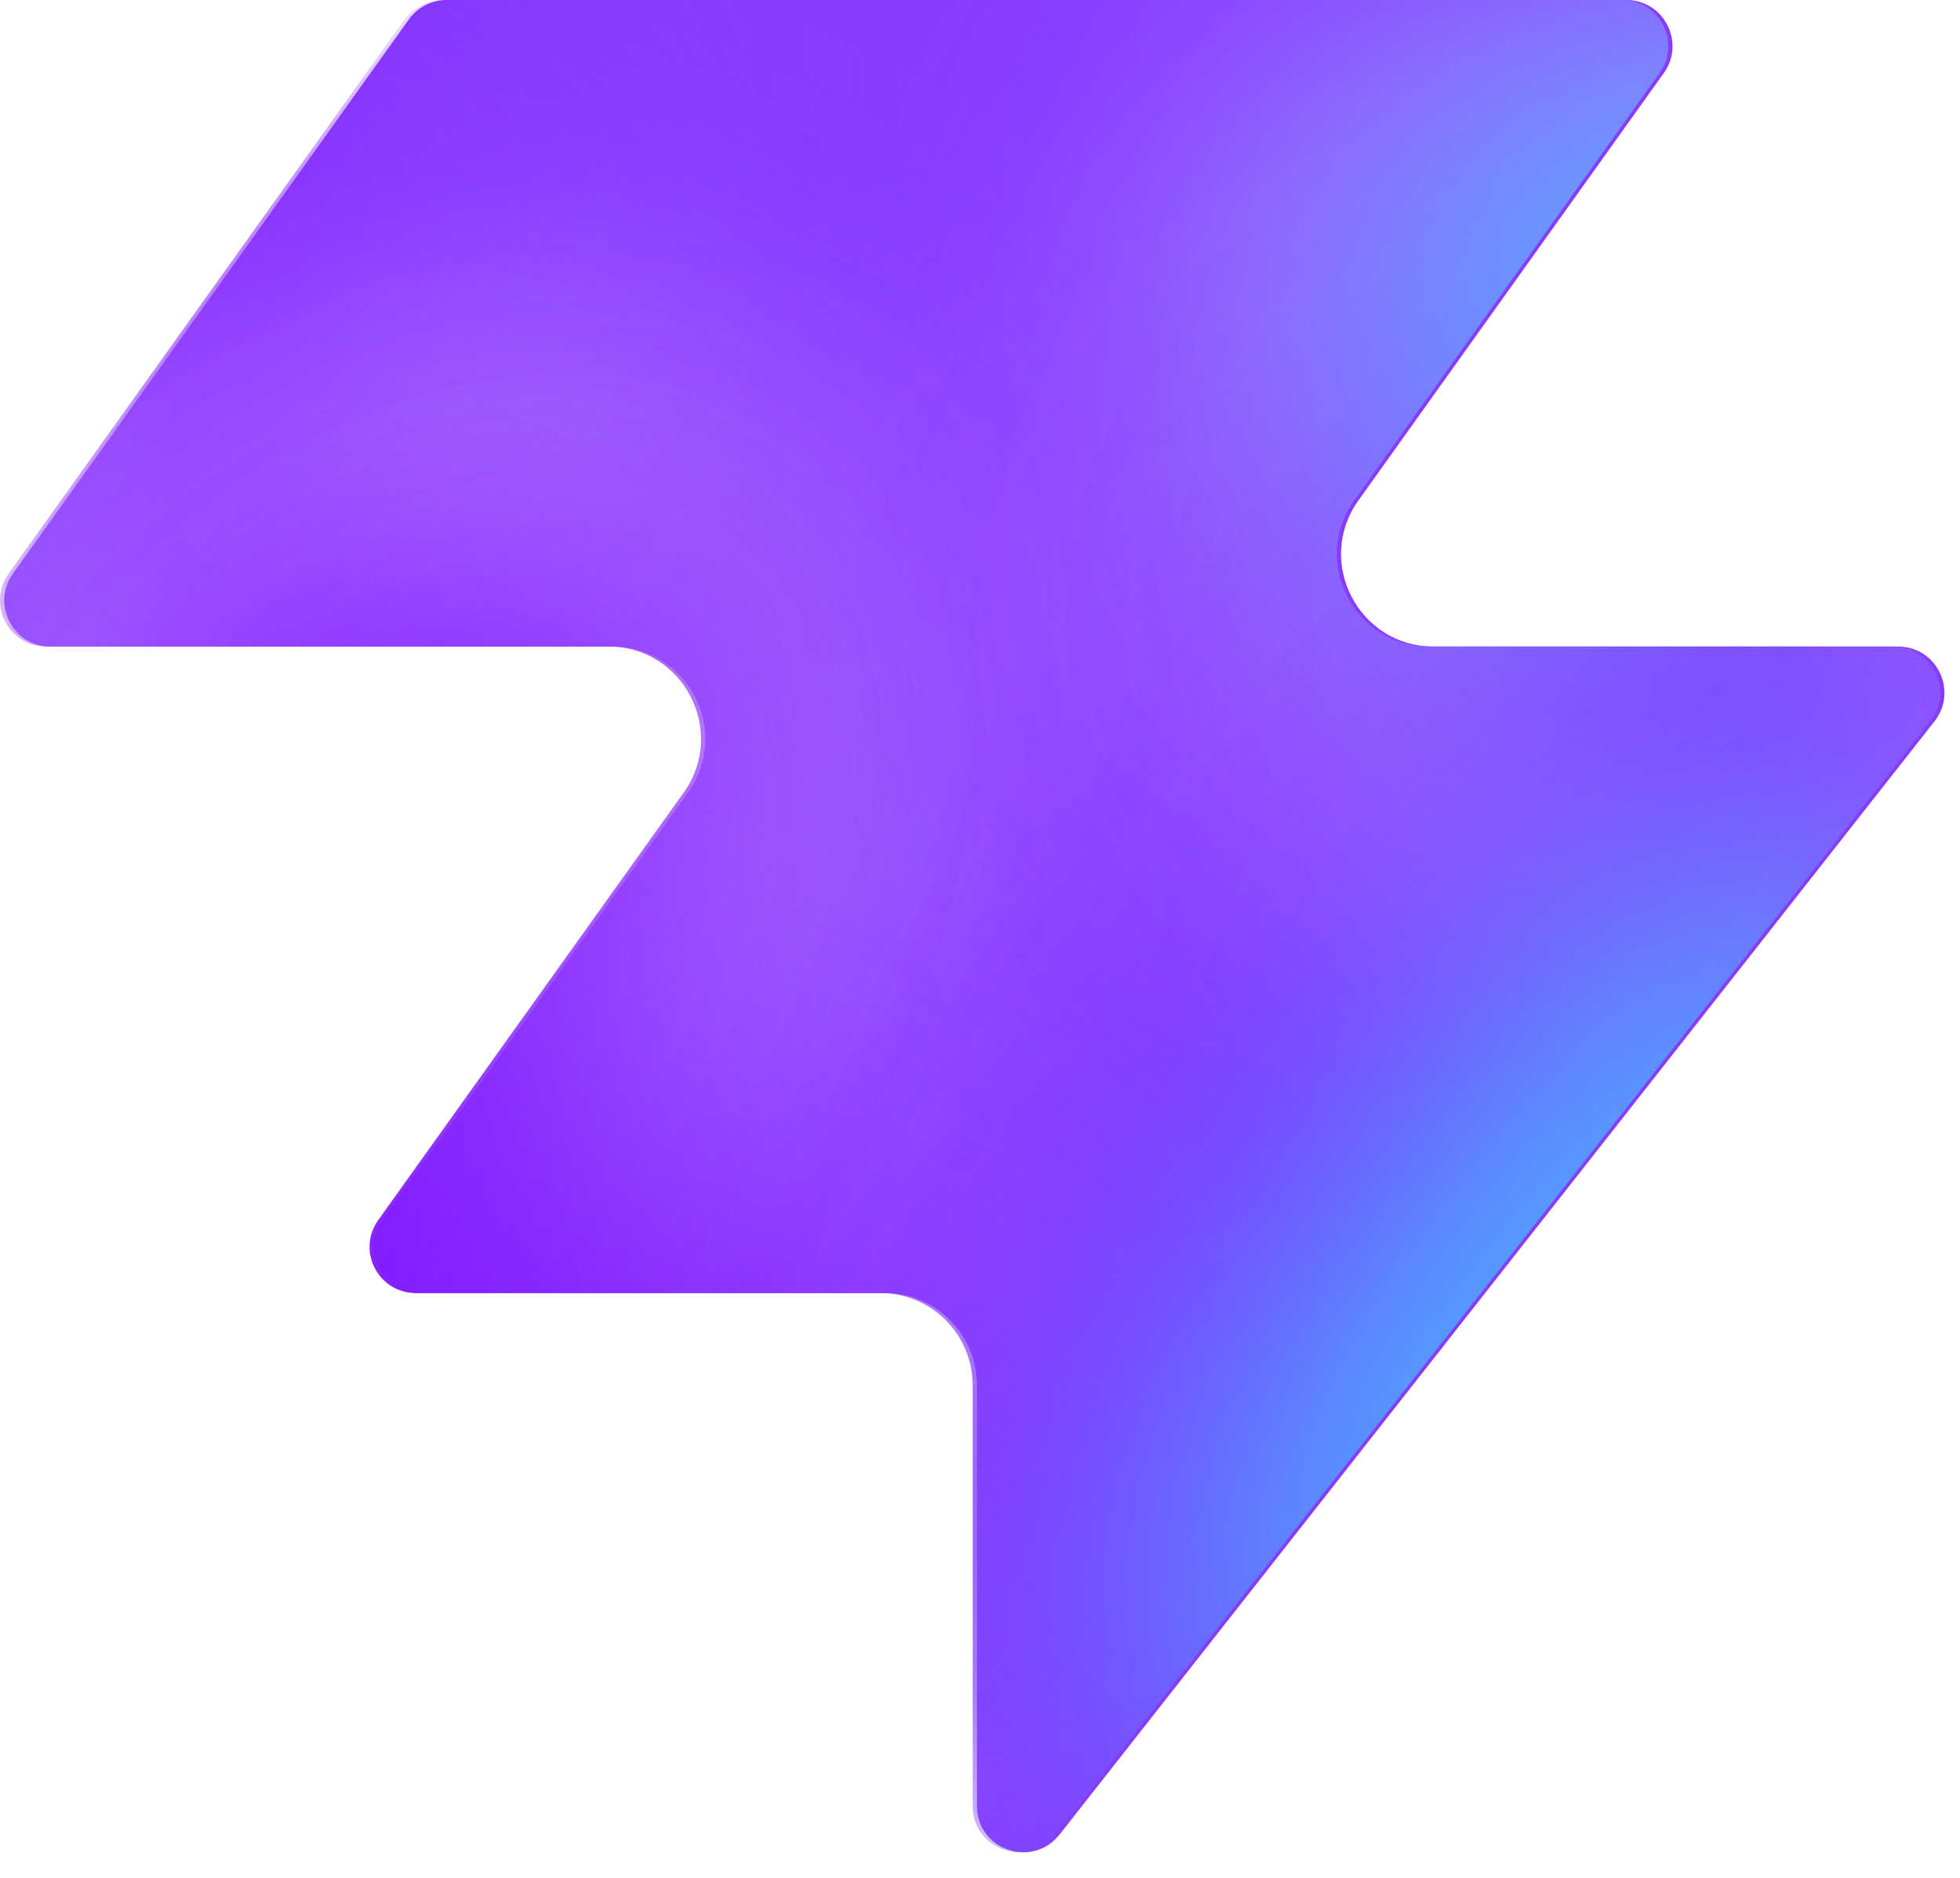
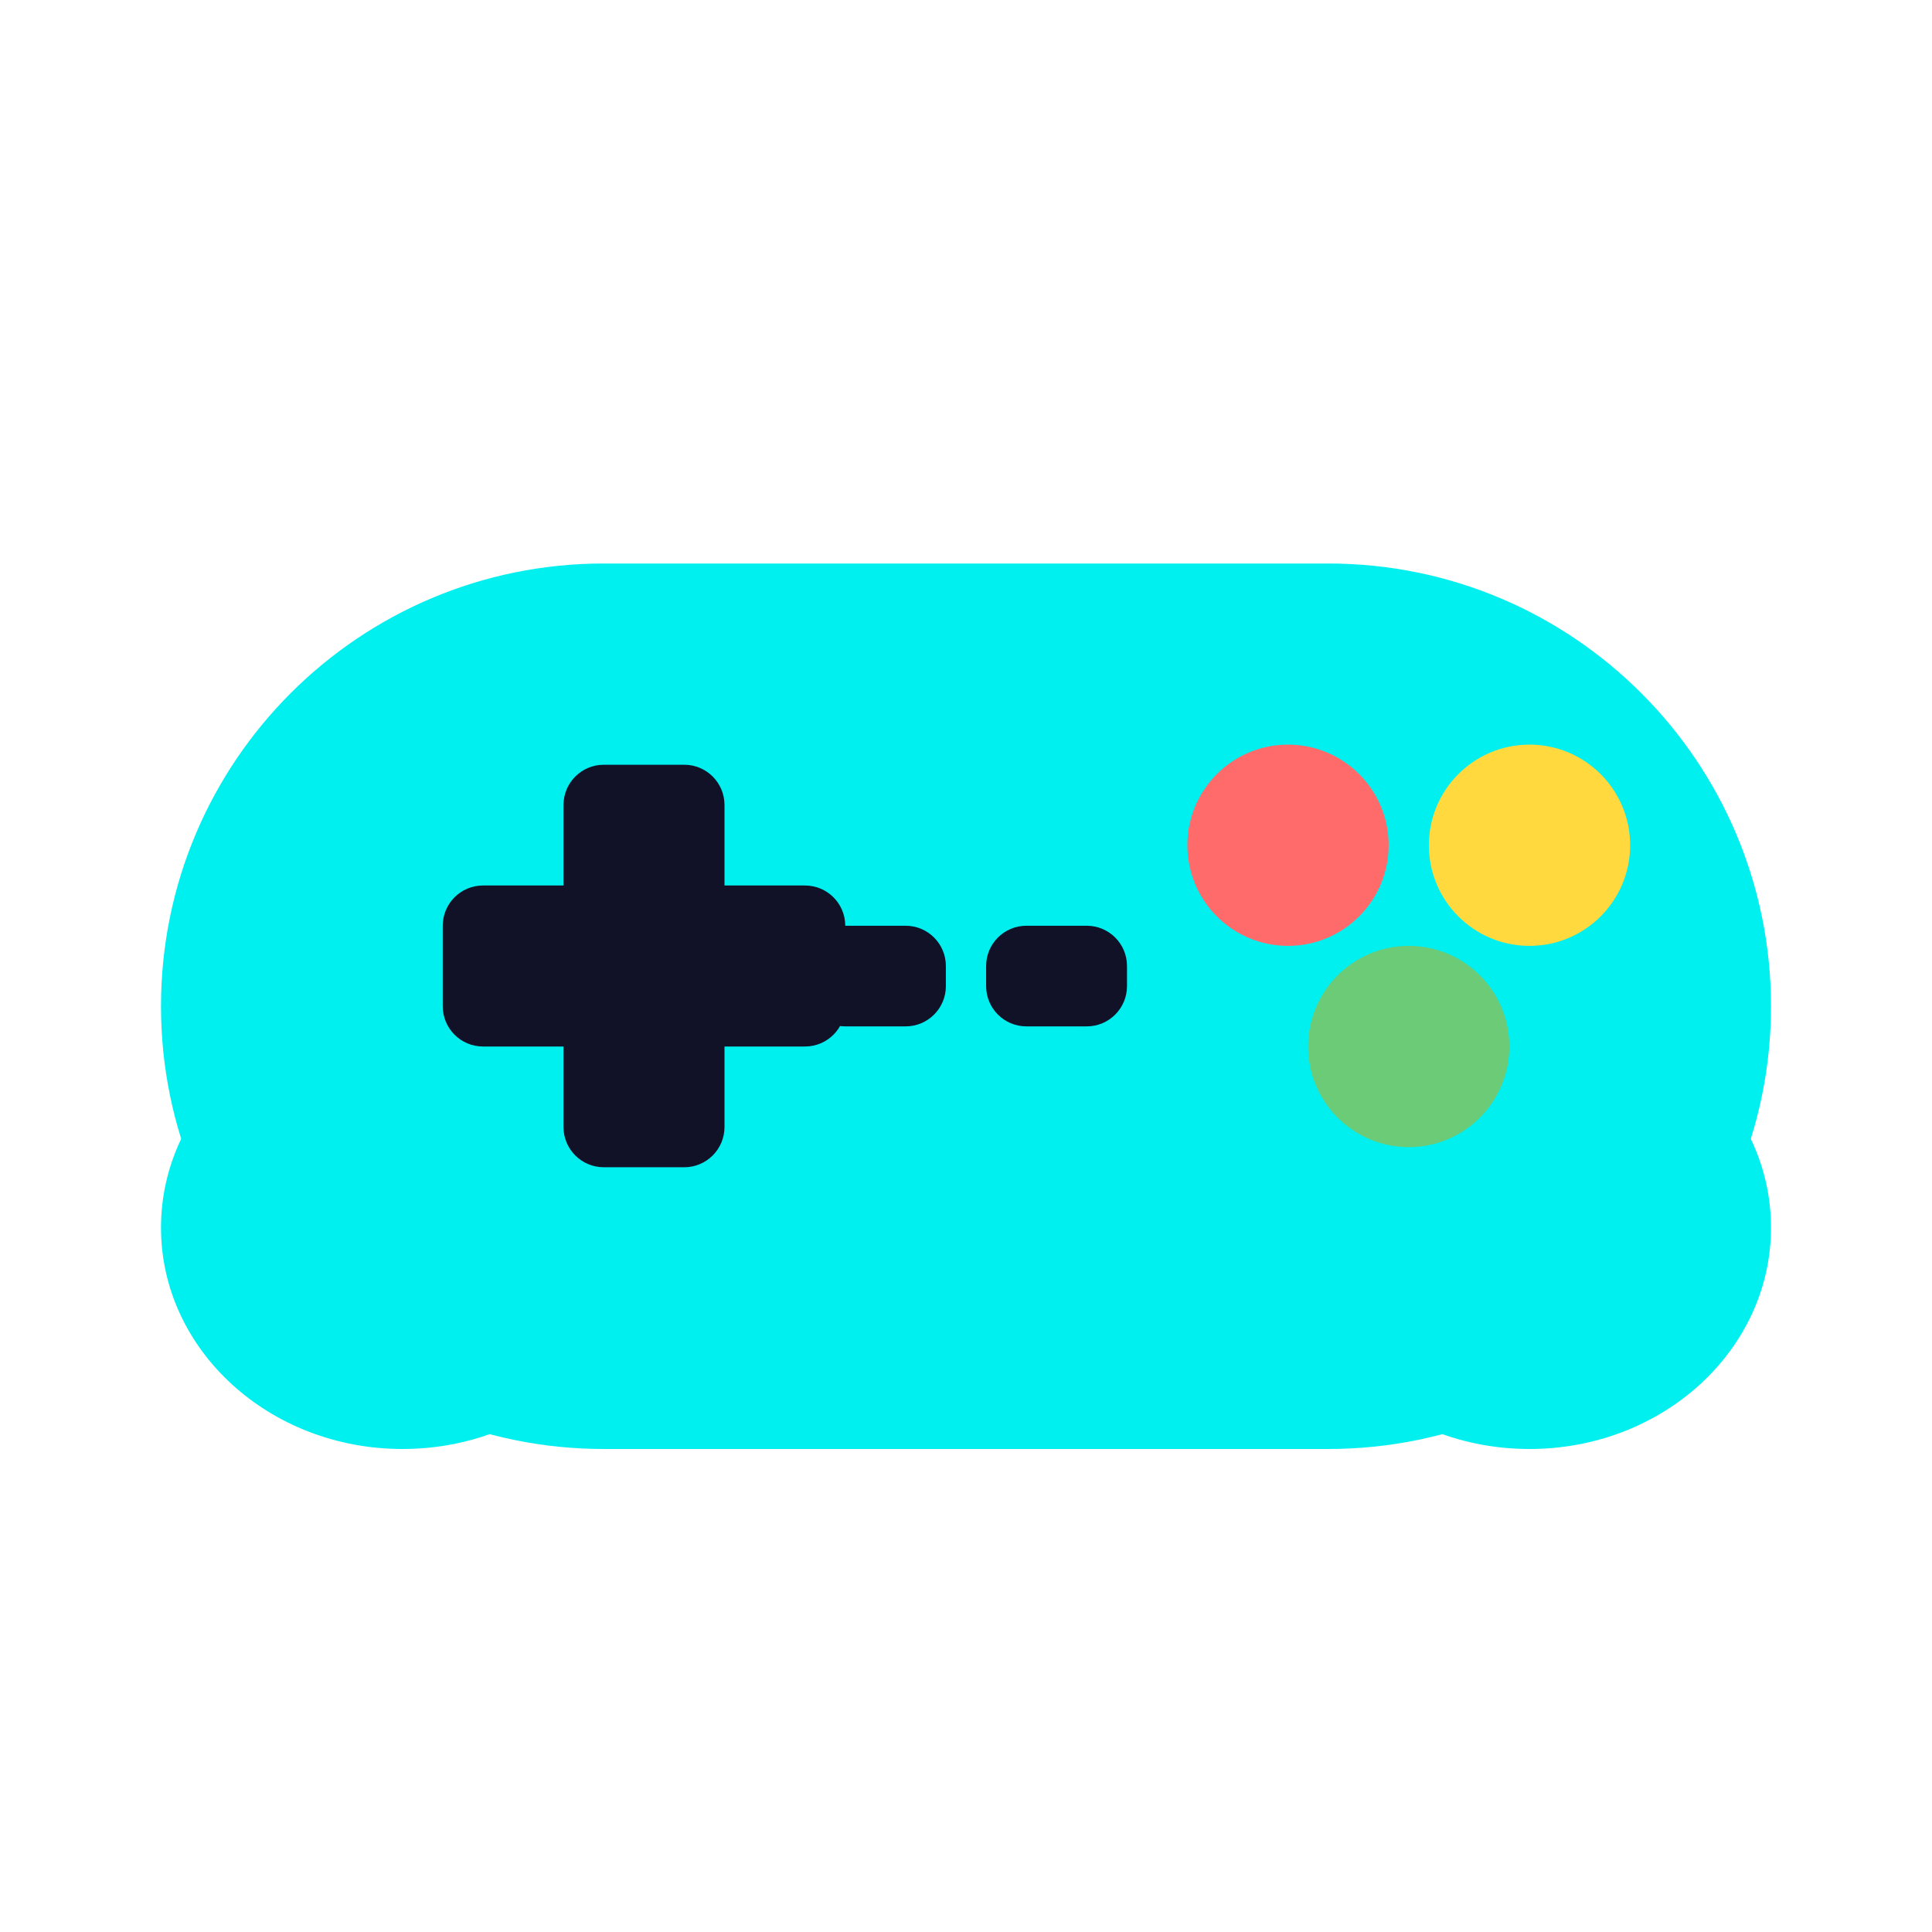
- <svg xmlns="http://www.w3.org/2000/svg" width="48" height="46" fill="none" viewBox="0 0 48 46">
-   <path fill="#863bff" d="M25.946 44.938c-.664.845-2.021.375-2.021-.698V33.937a2.26 2.26 0 0 0-2.262-2.262H10.287c-.92 0-1.456-1.04-.92-1.788l7.48-10.471c1.07-1.497 0-3.578-1.842-3.578H1.237c-.92 0-1.456-1.04-.92-1.788L10.013.474c.214-.297.556-.474.92-.474h28.894c.92 0 1.456 1.04.92 1.788l-7.48 10.471c-1.07 1.498 0 3.579 1.842 3.579h11.377c.943 0 1.473 1.088.89 1.83L25.947 44.94z" style="fill:#863bff;fill:color(display-p3 .525 .23 1);fill-opacity:1" />
-   <mask id="a" width="48" height="46" x="0" y="0" maskUnits="userSpaceOnUse" style="mask-type:alpha">
-     <path fill="#000" d="M25.842 44.938c-.664.844-2.021.375-2.021-.698V33.937a2.26 2.26 0 0 0-2.262-2.262H10.183c-.92 0-1.456-1.04-.92-1.788l7.48-10.471c1.07-1.498 0-3.579-1.842-3.579H1.133c-.92 0-1.456-1.04-.92-1.787L9.91.473c.214-.297.556-.474.92-.474h28.894c.92 0 1.456 1.04.92 1.788l-7.48 10.471c-1.07 1.498 0 3.578 1.842 3.578h11.377c.943 0 1.473 1.088.89 1.832L25.843 44.94z" style="fill:#000;fill-opacity:1" />
-   </mask>
-   <g mask="url(#a)">
-     <g filter="url(#b)">
-       <ellipse cx="5.508" cy="14.704" fill="#ede6ff" rx="5.508" ry="14.704" style="fill:#ede6ff;fill:color(display-p3 .927 .903 1);fill-opacity:1" transform="matrix(.00324 1 1 -.00324 -4.47 31.516)" />
-     </g>
-     <g filter="url(#c)">
-       <ellipse cx="10.399" cy="29.851" fill="#ede6ff" rx="10.399" ry="29.851" style="fill:#ede6ff;fill:color(display-p3 .927 .903 1);fill-opacity:1" transform="matrix(.00324 1 1 -.00324 -39.328 7.883)" />
-     </g>
-     <g filter="url(#d)">
-       <ellipse cx="5.508" cy="30.487" fill="#7e14ff" rx="5.508" ry="30.487" style="fill:#7e14ff;fill:color(display-p3 .492 .077 1);fill-opacity:1" transform="rotate(89.814 -25.913 -14.639)scale(1 -1)" />
-     </g>
-     <g filter="url(#e)">
-       <ellipse cx="5.508" cy="30.599" fill="#7e14ff" rx="5.508" ry="30.599" style="fill:#7e14ff;fill:color(display-p3 .492 .077 1);fill-opacity:1" transform="rotate(89.814 -32.644 -3.334)scale(1 -1)" />
-     </g>
-     <g filter="url(#f)">
-       <ellipse cx="5.508" cy="30.599" fill="#7e14ff" rx="5.508" ry="30.599" style="fill:#7e14ff;fill:color(display-p3 .492 .077 1);fill-opacity:1" transform="matrix(.00324 1 1 -.00324 -34.34 30.47)" />
-     </g>
-     <g filter="url(#g)">
-       <ellipse cx="14.072" cy="22.078" fill="#ede6ff" rx="14.072" ry="22.078" style="fill:#ede6ff;fill:color(display-p3 .927 .903 1);fill-opacity:1" transform="rotate(93.35 24.506 48.493)scale(-1 1)" />
-     </g>
-     <g filter="url(#h)">
-       <ellipse cx="3.47" cy="21.501" fill="#7e14ff" rx="3.47" ry="21.501" style="fill:#7e14ff;fill:color(display-p3 .492 .077 1);fill-opacity:1" transform="rotate(89.009 28.708 47.59)scale(-1 1)" />
-     </g>
-     <g filter="url(#i)">
-       <ellipse cx="3.47" cy="21.501" fill="#7e14ff" rx="3.47" ry="21.501" style="fill:#7e14ff;fill:color(display-p3 .492 .077 1);fill-opacity:1" transform="rotate(89.009 28.708 47.59)scale(-1 1)" />
-     </g>
-     <g filter="url(#j)">
-       <ellipse cx=".387" cy="8.972" fill="#7e14ff" rx="4.407" ry="29.108" style="fill:#7e14ff;fill:color(display-p3 .492 .077 1);fill-opacity:1" transform="rotate(39.51 .387 8.972)" />
-     </g>
-     <g filter="url(#k)">
-       <ellipse cx="47.523" cy="-6.092" fill="#7e14ff" rx="4.407" ry="29.108" style="fill:#7e14ff;fill:color(display-p3 .492 .077 1);fill-opacity:1" transform="rotate(37.892 47.523 -6.092)" />
-     </g>
-     <g filter="url(#l)">
-       <ellipse cx="41.412" cy="6.333" fill="#47bfff" rx="5.971" ry="9.665" style="fill:#47bfff;fill:color(display-p3 .28 .748 1);fill-opacity:1" transform="rotate(37.892 41.412 6.333)" />
-     </g>
-     <g filter="url(#m)">
-       <ellipse cx="-1.879" cy="38.332" fill="#7e14ff" rx="4.407" ry="29.108" style="fill:#7e14ff;fill:color(display-p3 .492 .077 1);fill-opacity:1" transform="rotate(37.892 -1.88 38.332)" />
-     </g>
-     <g filter="url(#n)">
-       <ellipse cx="-1.879" cy="38.332" fill="#7e14ff" rx="4.407" ry="29.108" style="fill:#7e14ff;fill:color(display-p3 .492 .077 1);fill-opacity:1" transform="rotate(37.892 -1.88 38.332)" />
-     </g>
-     <g filter="url(#o)">
-       <ellipse cx="35.651" cy="29.907" fill="#7e14ff" rx="4.407" ry="29.108" style="fill:#7e14ff;fill:color(display-p3 .492 .077 1);fill-opacity:1" transform="rotate(37.892 35.651 29.907)" />
-     </g>
-     <g filter="url(#p)">
-       <ellipse cx="38.418" cy="32.4" fill="#47bfff" rx="5.971" ry="15.297" style="fill:#47bfff;fill:color(display-p3 .28 .748 1);fill-opacity:1" transform="rotate(37.892 38.418 32.4)" />
-     </g>
-   </g>
-   <defs>
-     <filter id="b" width="60.045" height="41.654" x="-19.77" y="16.149" color-interpolation-filters="sRGB" filterUnits="userSpaceOnUse">
-       <feFlood flood-opacity="0" result="BackgroundImageFix" />
-       <feBlend in="SourceGraphic" in2="BackgroundImageFix" result="shape" />
-       <feGaussianBlur result="effect1_foregroundBlur_2002_17158" stdDeviation="7.659" />
-     </filter>
-     <filter id="c" width="90.34" height="51.437" x="-54.613" y="-7.533" color-interpolation-filters="sRGB" filterUnits="userSpaceOnUse">
-       <feFlood flood-opacity="0" result="BackgroundImageFix" />
-       <feBlend in="SourceGraphic" in2="BackgroundImageFix" result="shape" />
-       <feGaussianBlur result="effect1_foregroundBlur_2002_17158" stdDeviation="7.659" />
-     </filter>
-     <filter id="d" width="79.355" height="29.4" x="-49.64" y="2.03" color-interpolation-filters="sRGB" filterUnits="userSpaceOnUse">
-       <feFlood flood-opacity="0" result="BackgroundImageFix" />
-       <feBlend in="SourceGraphic" in2="BackgroundImageFix" result="shape" />
-       <feGaussianBlur result="effect1_foregroundBlur_2002_17158" stdDeviation="4.596" />
-     </filter>
-     <filter id="e" width="79.579" height="29.4" x="-45.045" y="20.029" color-interpolation-filters="sRGB" filterUnits="userSpaceOnUse">
-       <feFlood flood-opacity="0" result="BackgroundImageFix" />
-       <feBlend in="SourceGraphic" in2="BackgroundImageFix" result="shape" />
-       <feGaussianBlur result="effect1_foregroundBlur_2002_17158" stdDeviation="4.596" />
-     </filter>
-     <filter id="f" width="79.579" height="29.4" x="-43.513" y="21.178" color-interpolation-filters="sRGB" filterUnits="userSpaceOnUse">
-       <feFlood flood-opacity="0" result="BackgroundImageFix" />
-       <feBlend in="SourceGraphic" in2="BackgroundImageFix" result="shape" />
-       <feGaussianBlur result="effect1_foregroundBlur_2002_17158" stdDeviation="4.596" />
-     </filter>
-     <filter id="g" width="74.749" height="58.852" x="15.756" y="-17.901" color-interpolation-filters="sRGB" filterUnits="userSpaceOnUse">
-       <feFlood flood-opacity="0" result="BackgroundImageFix" />
-       <feBlend in="SourceGraphic" in2="BackgroundImageFix" result="shape" />
-       <feGaussianBlur result="effect1_foregroundBlur_2002_17158" stdDeviation="7.659" />
-     </filter>
-     <filter id="h" width="61.377" height="25.362" x="23.548" y="2.284" color-interpolation-filters="sRGB" filterUnits="userSpaceOnUse">
-       <feFlood flood-opacity="0" result="BackgroundImageFix" />
-       <feBlend in="SourceGraphic" in2="BackgroundImageFix" result="shape" />
-       <feGaussianBlur result="effect1_foregroundBlur_2002_17158" stdDeviation="4.596" />
-     </filter>
-     <filter id="i" width="61.377" height="25.362" x="23.548" y="2.284" color-interpolation-filters="sRGB" filterUnits="userSpaceOnUse">
-       <feFlood flood-opacity="0" result="BackgroundImageFix" />
-       <feBlend in="SourceGraphic" in2="BackgroundImageFix" result="shape" />
-       <feGaussianBlur result="effect1_foregroundBlur_2002_17158" stdDeviation="4.596" />
-     </filter>
-     <filter id="j" width="56.045" height="63.649" x="-27.636" y="-22.853" color-interpolation-filters="sRGB" filterUnits="userSpaceOnUse">
-       <feFlood flood-opacity="0" result="BackgroundImageFix" />
-       <feBlend in="SourceGraphic" in2="BackgroundImageFix" result="shape" />
-       <feGaussianBlur result="effect1_foregroundBlur_2002_17158" stdDeviation="4.596" />
-     </filter>
-     <filter id="k" width="54.814" height="64.646" x="20.116" y="-38.415" color-interpolation-filters="sRGB" filterUnits="userSpaceOnUse">
-       <feFlood flood-opacity="0" result="BackgroundImageFix" />
-       <feBlend in="SourceGraphic" in2="BackgroundImageFix" result="shape" />
-       <feGaussianBlur result="effect1_foregroundBlur_2002_17158" stdDeviation="4.596" />
-     </filter>
-     <filter id="l" width="33.541" height="35.313" x="24.641" y="-11.323" color-interpolation-filters="sRGB" filterUnits="userSpaceOnUse">
-       <feFlood flood-opacity="0" result="BackgroundImageFix" />
-       <feBlend in="SourceGraphic" in2="BackgroundImageFix" result="shape" />
-       <feGaussianBlur result="effect1_foregroundBlur_2002_17158" stdDeviation="4.596" />
-     </filter>
-     <filter id="m" width="54.814" height="64.646" x="-29.286" y="6.009" color-interpolation-filters="sRGB" filterUnits="userSpaceOnUse">
-       <feFlood flood-opacity="0" result="BackgroundImageFix" />
-       <feBlend in="SourceGraphic" in2="BackgroundImageFix" result="shape" />
-       <feGaussianBlur result="effect1_foregroundBlur_2002_17158" stdDeviation="4.596" />
-     </filter>
-     <filter id="n" width="54.814" height="64.646" x="-29.286" y="6.009" color-interpolation-filters="sRGB" filterUnits="userSpaceOnUse">
-       <feFlood flood-opacity="0" result="BackgroundImageFix" />
-       <feBlend in="SourceGraphic" in2="BackgroundImageFix" result="shape" />
-       <feGaussianBlur result="effect1_foregroundBlur_2002_17158" stdDeviation="4.596" />
-     </filter>
-     <filter id="o" width="54.814" height="64.646" x="8.244" y="-2.416" color-interpolation-filters="sRGB" filterUnits="userSpaceOnUse">
-       <feFlood flood-opacity="0" result="BackgroundImageFix" />
-       <feBlend in="SourceGraphic" in2="BackgroundImageFix" result="shape" />
-       <feGaussianBlur result="effect1_foregroundBlur_2002_17158" stdDeviation="4.596" />
-     </filter>
-     <filter id="p" width="39.409" height="43.623" x="18.713" y="10.588" color-interpolation-filters="sRGB" filterUnits="userSpaceOnUse">
-       <feFlood flood-opacity="0" result="BackgroundImageFix" />
-       <feBlend in="SourceGraphic" in2="BackgroundImageFix" result="shape" />
-       <feGaussianBlur result="effect1_foregroundBlur_2002_17158" stdDeviation="4.596" />
-     </filter>
-   </defs>
+ <svg xmlns="http://www.w3.org/2000/svg" viewBox="0 0 48 48" width="48" height="48" fill="none" aria-labelledby="games-favicon-title">
+   <rect x="4" y="14" width="40" height="22" rx="11" fill="#00f0f0" />
+   <rect x="4" y="25" width="12" height="11" rx="6" fill="#00f0f0" />
+   <rect x="32" y="25" width="12" height="11" rx="6" fill="#00f0f0" />
+   <rect x="11" y="22" width="10" height="4" rx="1" fill="#111127" />
+   <rect x="14" y="19" width="4" height="10" rx="1" fill="#111127" />
+   <circle cx="32" cy="21" r="2.5" fill="#ff6b6b" />
+   <circle cx="38" cy="21" r="2.5" fill="#ffd93d" />
+   <circle cx="35" cy="26" r="2.5" fill="#6bcb77" />
+   <rect x="20" y="23" width="3.5" height="2.5" rx="1" fill="#111127" />
+   <rect x="24.5" y="23" width="3.5" height="2.5" rx="1" fill="#111127" />
</svg>
